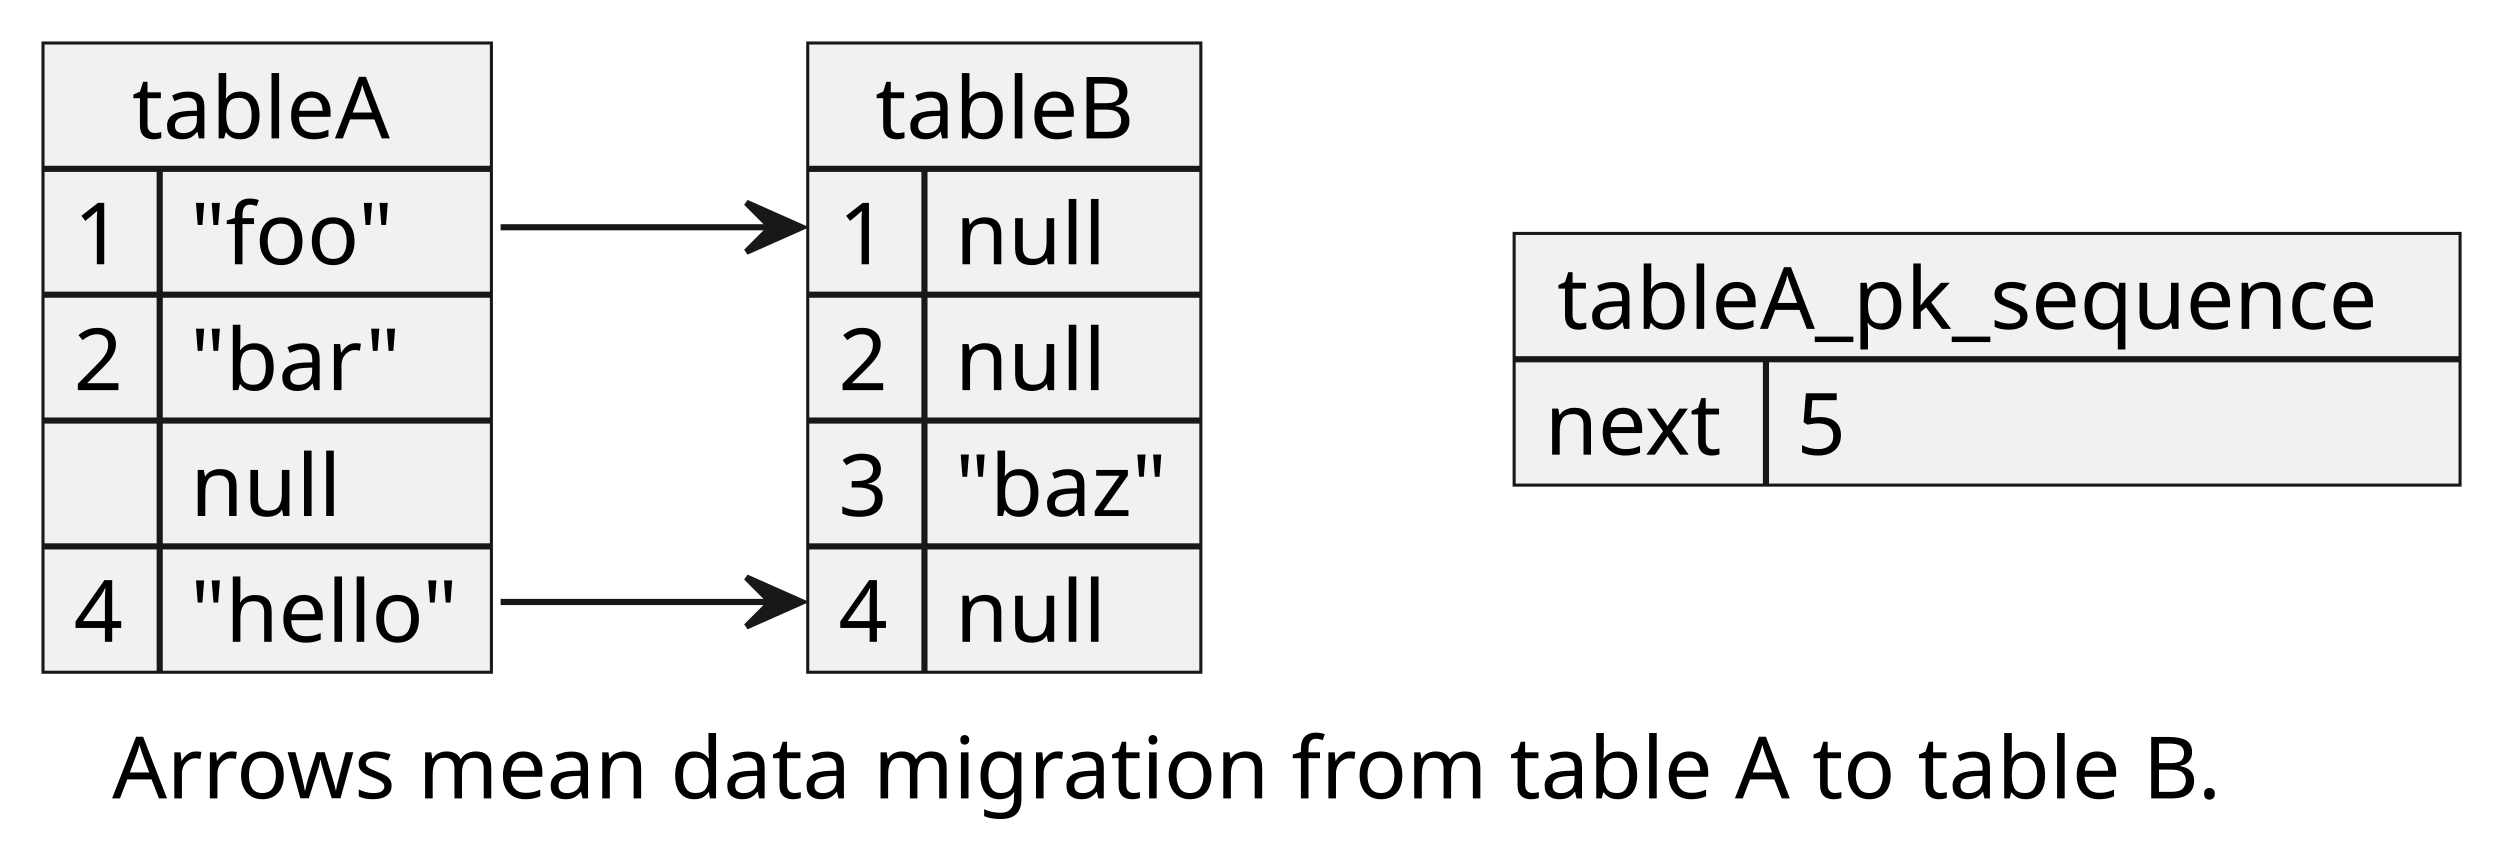
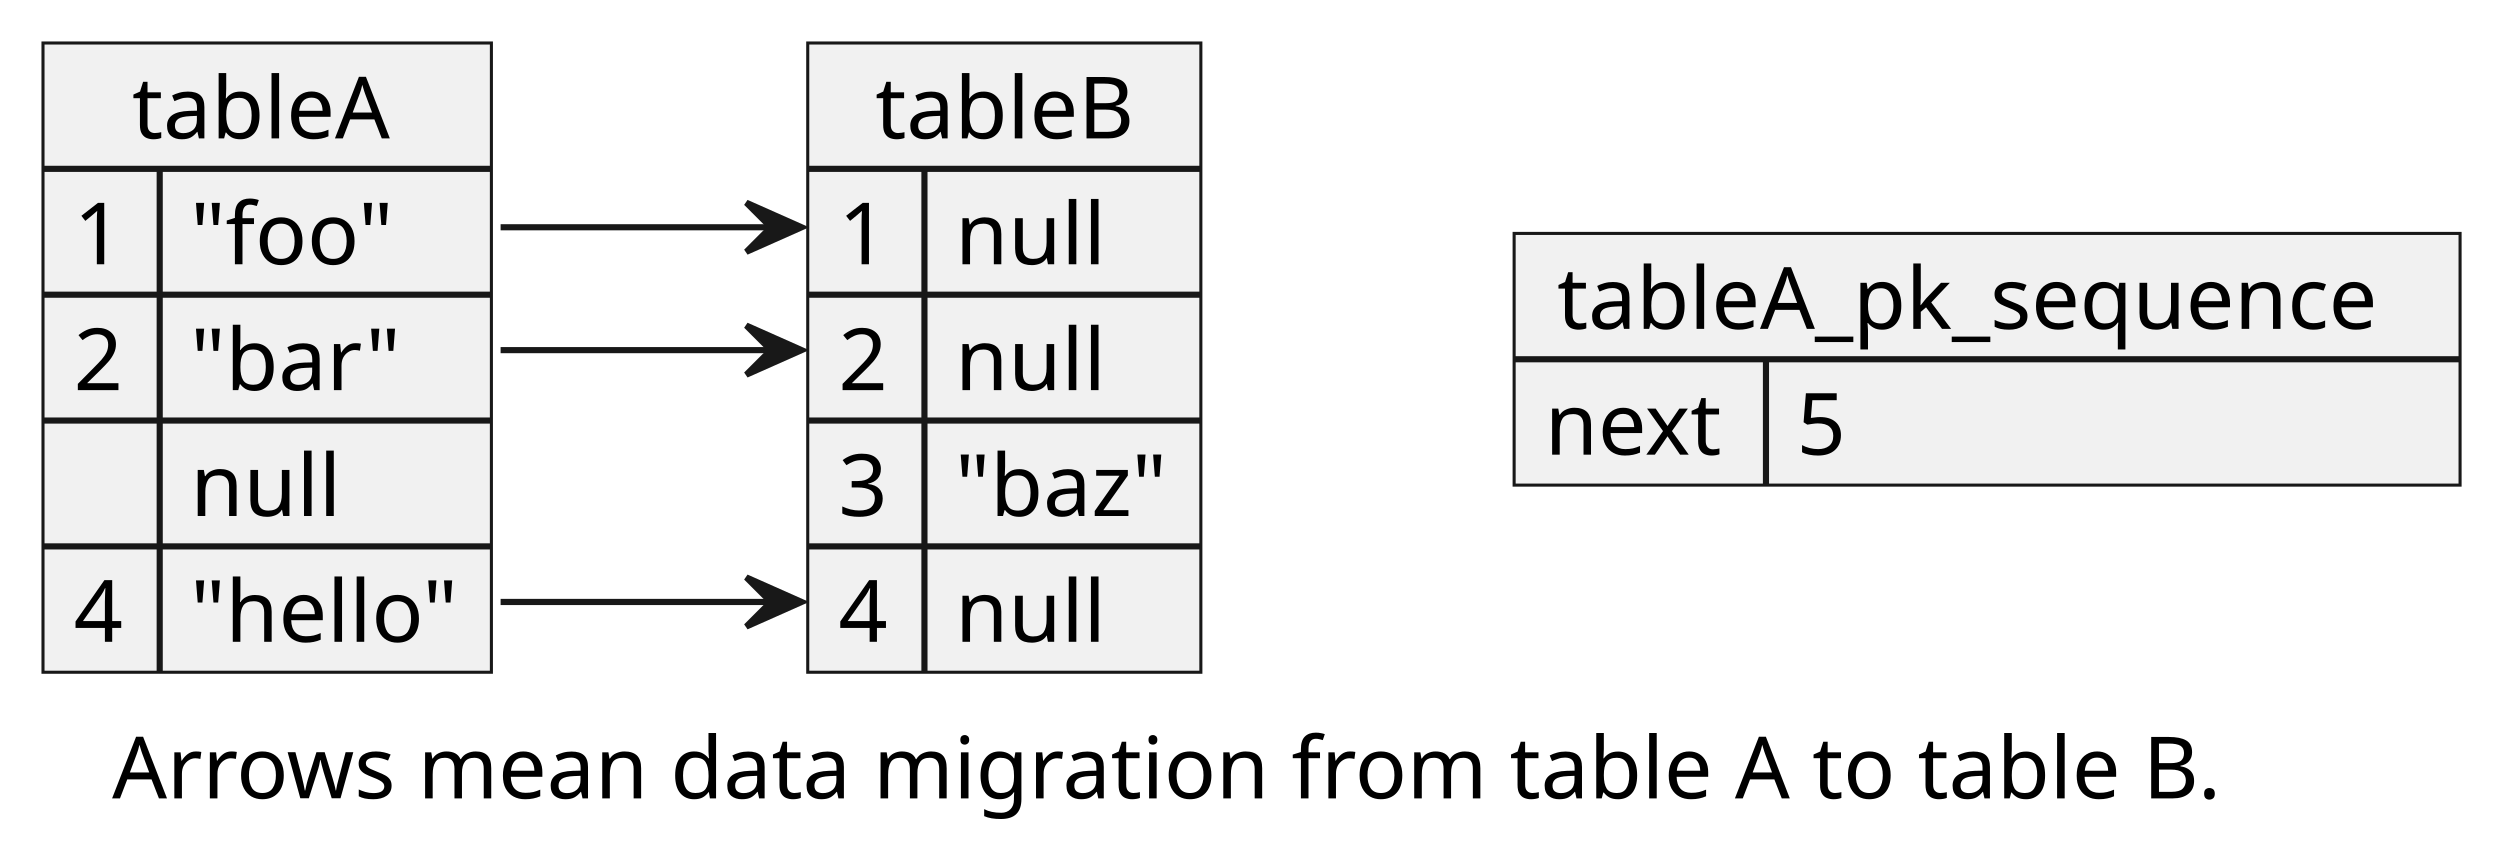
<svg xmlns="http://www.w3.org/2000/svg" contentStyleType="text/css" height="141px" preserveAspectRatio="none" style="width:407px;height:141px;background:#FFFFFF;" version="1.1" viewBox="0 0 407 141" width="407px" zoomAndPan="magnify">
  <defs />
  <g>
    <g id="elem_tableA">
      <rect fill="#F1F1F1" height="102.441" style="stroke:#181818;stroke-width:0.5;" width="73" x="7" y="7" />
      <text fill="#000000" font-family="sans-serif" font-size="14" lengthAdjust="spacing" textLength="44" x="21.5" y="22.535">tableA</text>
      <line style="stroke:#181818;stroke-width:1.0;" x1="7" x2="80" y1="27.488" y2="27.488" />
      <text fill="#000000" font-family="sans-serif" font-size="14" lengthAdjust="spacing" textLength="9" x="12" y="43.023">1</text>
      <text fill="#000000" font-family="sans-serif" font-size="14" lengthAdjust="spacing" textLength="33" x="31" y="43.023">"foo"</text>
      <line style="stroke:#181818;stroke-width:1.0;" x1="26" x2="26" y1="27.488" y2="47.977" />
      <line style="stroke:#181818;stroke-width:1.0;" x1="7" x2="80" y1="47.977" y2="47.977" />
      <text fill="#000000" font-family="sans-serif" font-size="14" lengthAdjust="spacing" textLength="9" x="12" y="63.512">2</text>
      <text fill="#000000" font-family="sans-serif" font-size="14" lengthAdjust="spacing" textLength="33" x="31" y="63.512">"bar"</text>
      <line style="stroke:#181818;stroke-width:1.0;" x1="26" x2="26" y1="47.977" y2="68.465" />
      <line style="stroke:#181818;stroke-width:1.0;" x1="7" x2="80" y1="68.465" y2="68.465" />
      <text fill="#000000" font-family="sans-serif" font-size="14" lengthAdjust="spacing" textLength="4" x="14.5" y="84"> </text>
      <text fill="#000000" font-family="sans-serif" font-size="14" lengthAdjust="spacing" textLength="26" x="31" y="84">null</text>
      <line style="stroke:#181818;stroke-width:1.0;" x1="26" x2="26" y1="68.465" y2="88.953" />
      <line style="stroke:#181818;stroke-width:1.0;" x1="7" x2="80" y1="88.953" y2="88.953" />
      <text fill="#000000" font-family="sans-serif" font-size="14" lengthAdjust="spacing" textLength="9" x="12" y="104.488">4</text>
      <text fill="#000000" font-family="sans-serif" font-size="14" lengthAdjust="spacing" textLength="44" x="31" y="104.488">"hello"</text>
      <line style="stroke:#181818;stroke-width:1.0;" x1="26" x2="26" y1="88.953" y2="109.441" />
    </g>
    <g id="elem_tableB">
      <rect fill="#F1F1F1" height="102.441" style="stroke:#181818;stroke-width:0.5;" width="64" x="131.5" y="7" />
      <text fill="#000000" font-family="sans-serif" font-size="14" lengthAdjust="spacing" textLength="42" x="142.5" y="22.535">tableB</text>
      <line style="stroke:#181818;stroke-width:1.0;" x1="131.5" x2="195.5" y1="27.488" y2="27.488" />
      <text fill="#000000" font-family="sans-serif" font-size="14" lengthAdjust="spacing" textLength="9" x="136.5" y="43.023">1</text>
      <text fill="#000000" font-family="sans-serif" font-size="14" lengthAdjust="spacing" textLength="26" x="155.5" y="43.023">null</text>
      <line style="stroke:#181818;stroke-width:1.0;" x1="150.5" x2="150.5" y1="27.488" y2="47.977" />
      <line style="stroke:#181818;stroke-width:1.0;" x1="131.5" x2="195.5" y1="47.977" y2="47.977" />
      <text fill="#000000" font-family="sans-serif" font-size="14" lengthAdjust="spacing" textLength="9" x="136.5" y="63.512">2</text>
      <text fill="#000000" font-family="sans-serif" font-size="14" lengthAdjust="spacing" textLength="26" x="155.5" y="63.512">null</text>
      <line style="stroke:#181818;stroke-width:1.0;" x1="150.5" x2="150.5" y1="47.977" y2="68.465" />
      <line style="stroke:#181818;stroke-width:1.0;" x1="131.5" x2="195.5" y1="68.465" y2="68.465" />
      <text fill="#000000" font-family="sans-serif" font-size="14" lengthAdjust="spacing" textLength="9" x="136.5" y="84">3</text>
      <text fill="#000000" font-family="sans-serif" font-size="14" lengthAdjust="spacing" textLength="35" x="155.5" y="84">"baz"</text>
      <line style="stroke:#181818;stroke-width:1.0;" x1="150.5" x2="150.5" y1="68.465" y2="88.953" />
      <line style="stroke:#181818;stroke-width:1.0;" x1="131.5" x2="195.5" y1="88.953" y2="88.953" />
      <text fill="#000000" font-family="sans-serif" font-size="14" lengthAdjust="spacing" textLength="9" x="136.5" y="104.488">4</text>
      <text fill="#000000" font-family="sans-serif" font-size="14" lengthAdjust="spacing" textLength="26" x="155.5" y="104.488">null</text>
      <line style="stroke:#181818;stroke-width:1.0;" x1="150.5" x2="150.5" y1="88.953" y2="109.441" />
    </g>
    <g id="elem_tableA_pk_sequence">
      <rect fill="#F1F1F1" height="40.977" style="stroke:#181818;stroke-width:0.5;" width="154" x="246.5" y="38" />
      <text fill="#000000" font-family="sans-serif" font-size="14" lengthAdjust="spacing" textLength="140" x="253.5" y="53.535">tableA_pk_sequence</text>
      <line style="stroke:#181818;stroke-width:1.0;" x1="246.5" x2="400.5" y1="58.488" y2="58.488" />
      <text fill="#000000" font-family="sans-serif" font-size="14" lengthAdjust="spacing" textLength="31" x="251.5" y="74.023">next</text>
      <text fill="#000000" font-family="sans-serif" font-size="14" lengthAdjust="spacing" textLength="9" x="292.5" y="74.023">5</text>
      <line style="stroke:#181818;stroke-width:1.0;" x1="287.5" x2="287.5" y1="58.488" y2="78.977" />
    </g>
    <g id="link_tableA_tableB">
      <path codeLine="23" d="M81.5,37 C81.5,37 112.62,37 125.26,37 " fill="none" id="tableA-to-tableB" style="stroke:#181818;stroke-width:1.0;" />
      <polygon fill="#181818" points="130.5,37,121.5,33,125.5,37,121.5,41,130.5,37" style="stroke:#181818;stroke-width:1.0;" />
    </g>
    <g id="link_tableA_tableB">
-       <path codeLine="24" d="M81.5,98 C81.5,98 112.62,98 125.26,98 " fill="none" id="tableA-to-tableB-1" style="stroke:#181818;stroke-width:1.0;" />
+       <path codeLine="24" d="M81.5,57 C81.5,57 112.62,57 125.26,57 " fill="none" id="tableA-to-tableB-1" style="stroke:#181818;stroke-width:1.0;" />
+       <polygon fill="#181818" points="130.5,57,121.5,53,125.5,57,121.5,61,130.5,57" style="stroke:#181818;stroke-width:1.0;" />
+     </g>
+     <g id="link_tableA_tableB">
+       <path codeLine="25" d="M81.5,98 C81.5,98 112.62,98 125.26,98 " fill="none" id="tableA-to-tableB-2" style="stroke:#181818;stroke-width:1.0;" />
      <polygon fill="#181818" points="130.5,98,121.5,94,125.5,98,121.5,102,130.5,98" style="stroke:#181818;stroke-width:1.0;" />
    </g>
    <text fill="#000000" font-family="sans-serif" font-size="14" lengthAdjust="spacing" textLength="357" x="18.25" y="129.977">Arrows mean data migration from table A to table B.</text>
  </g>
</svg>
